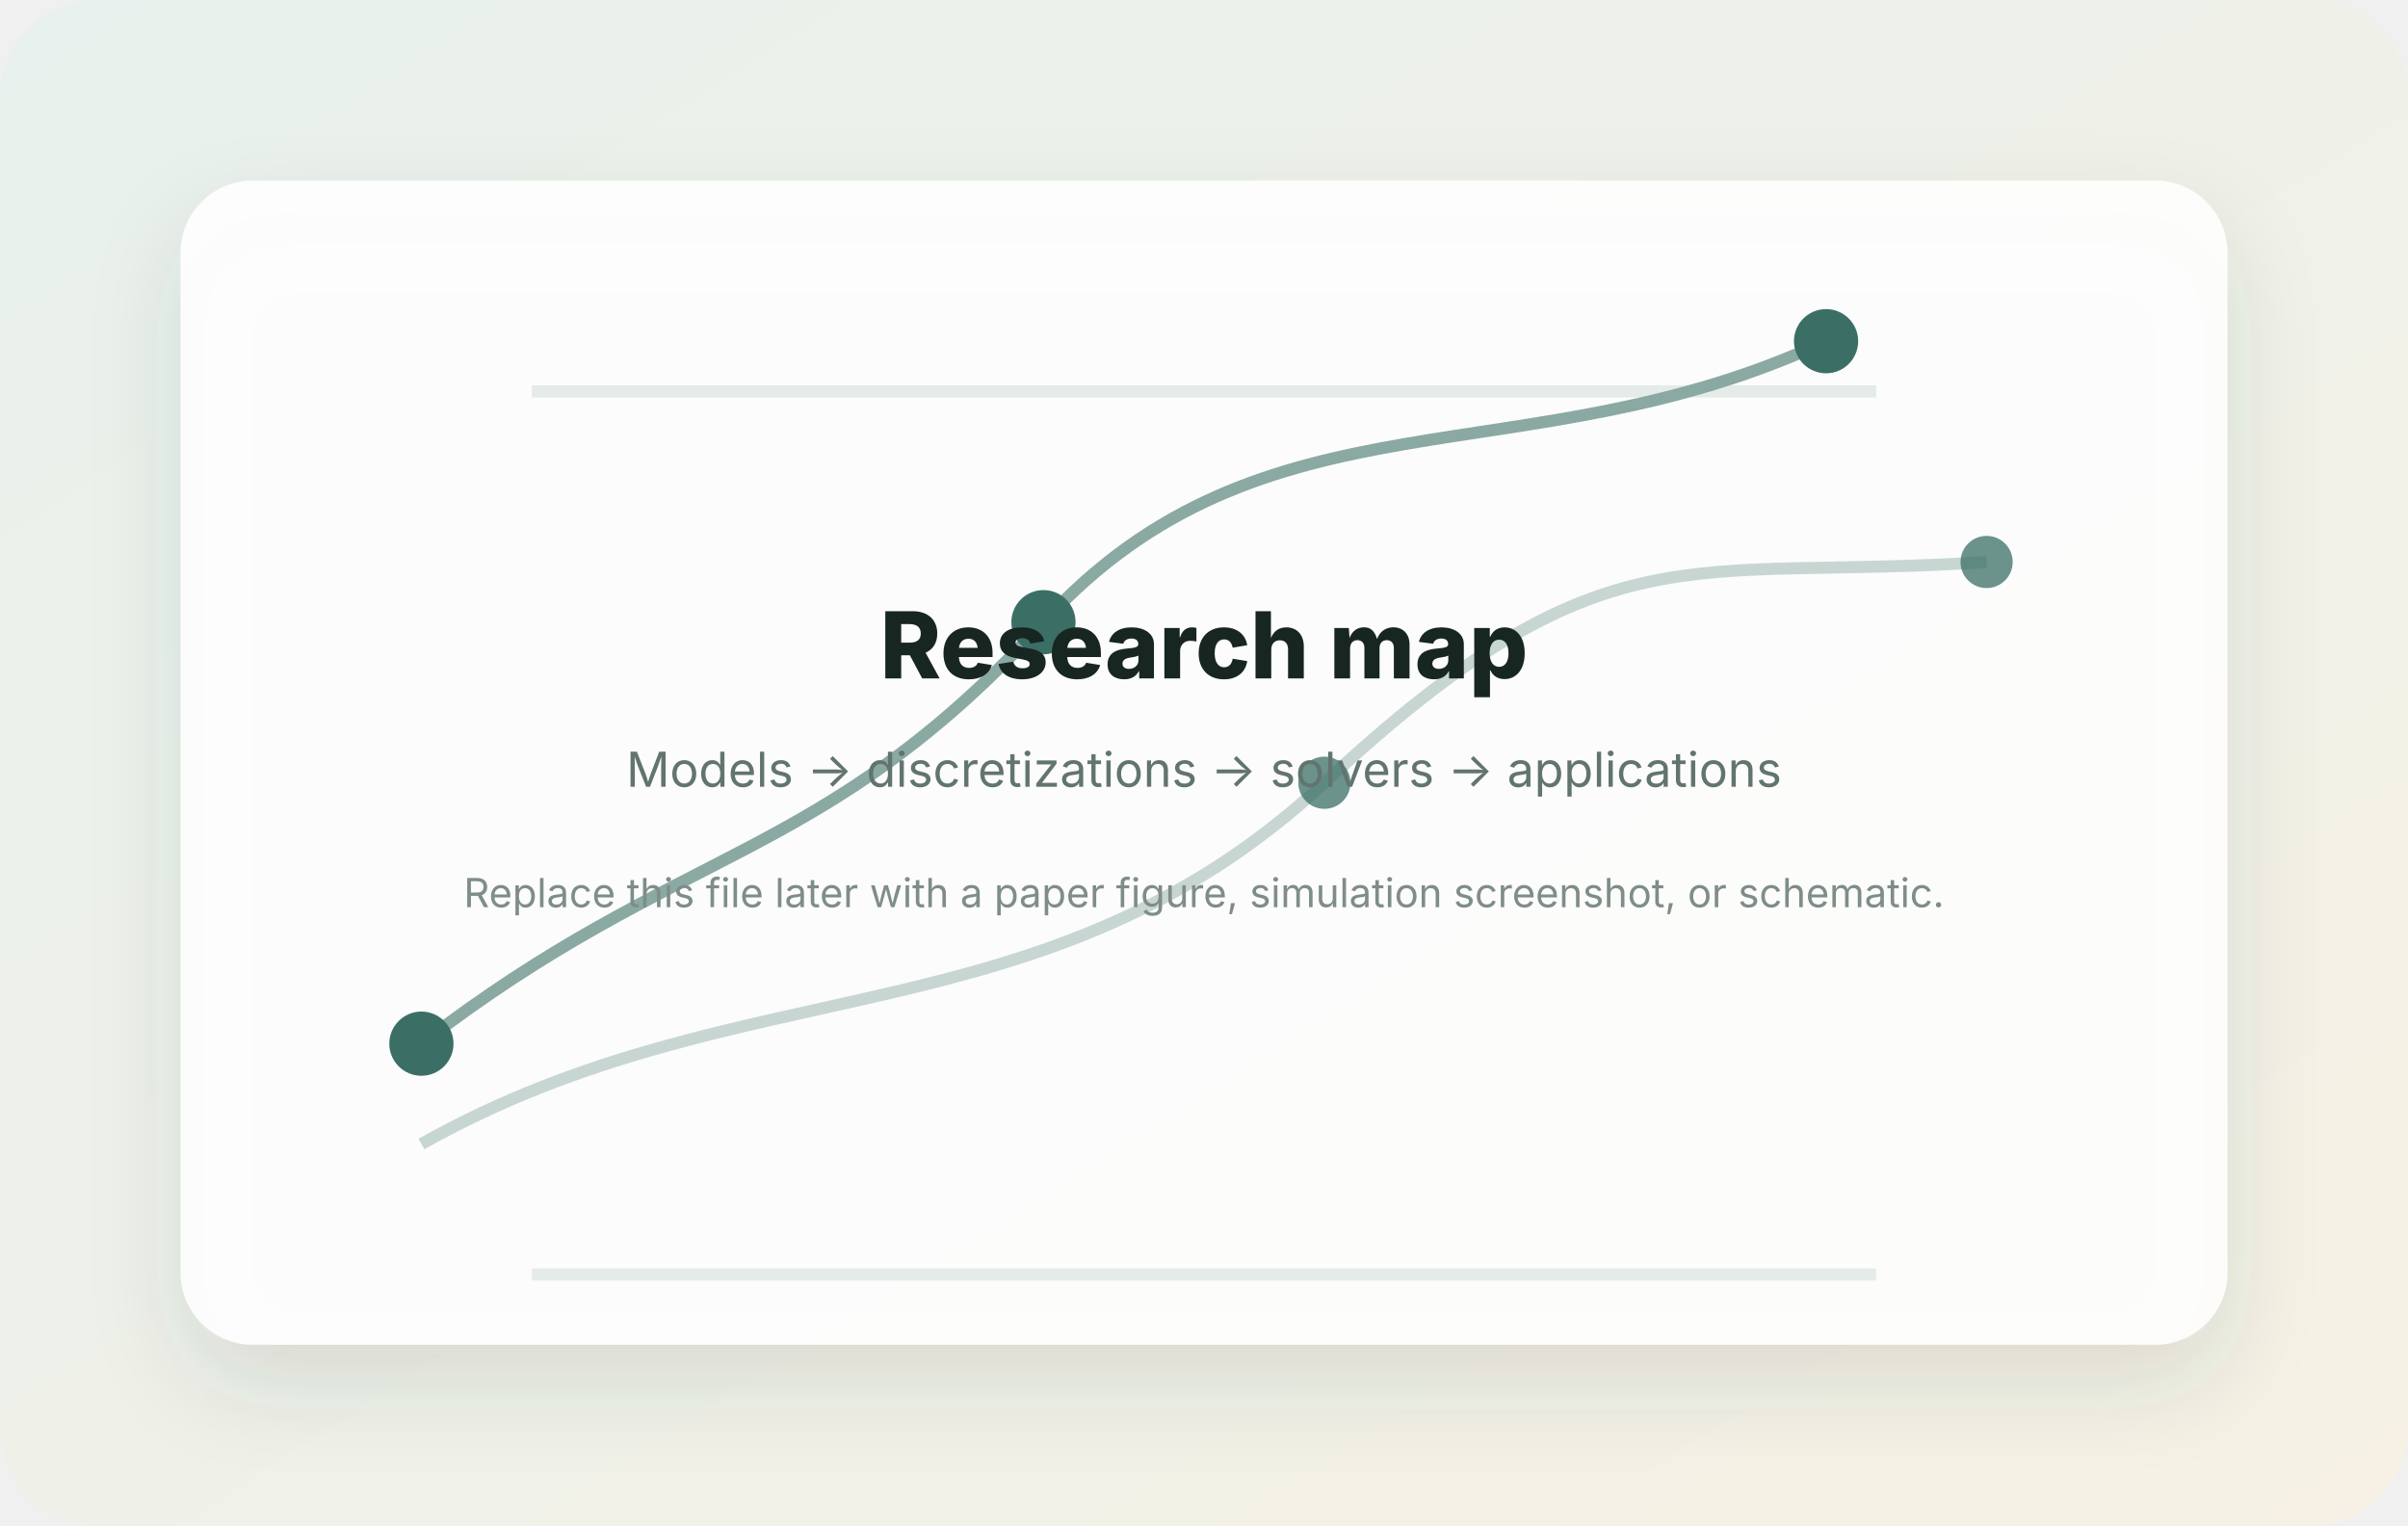
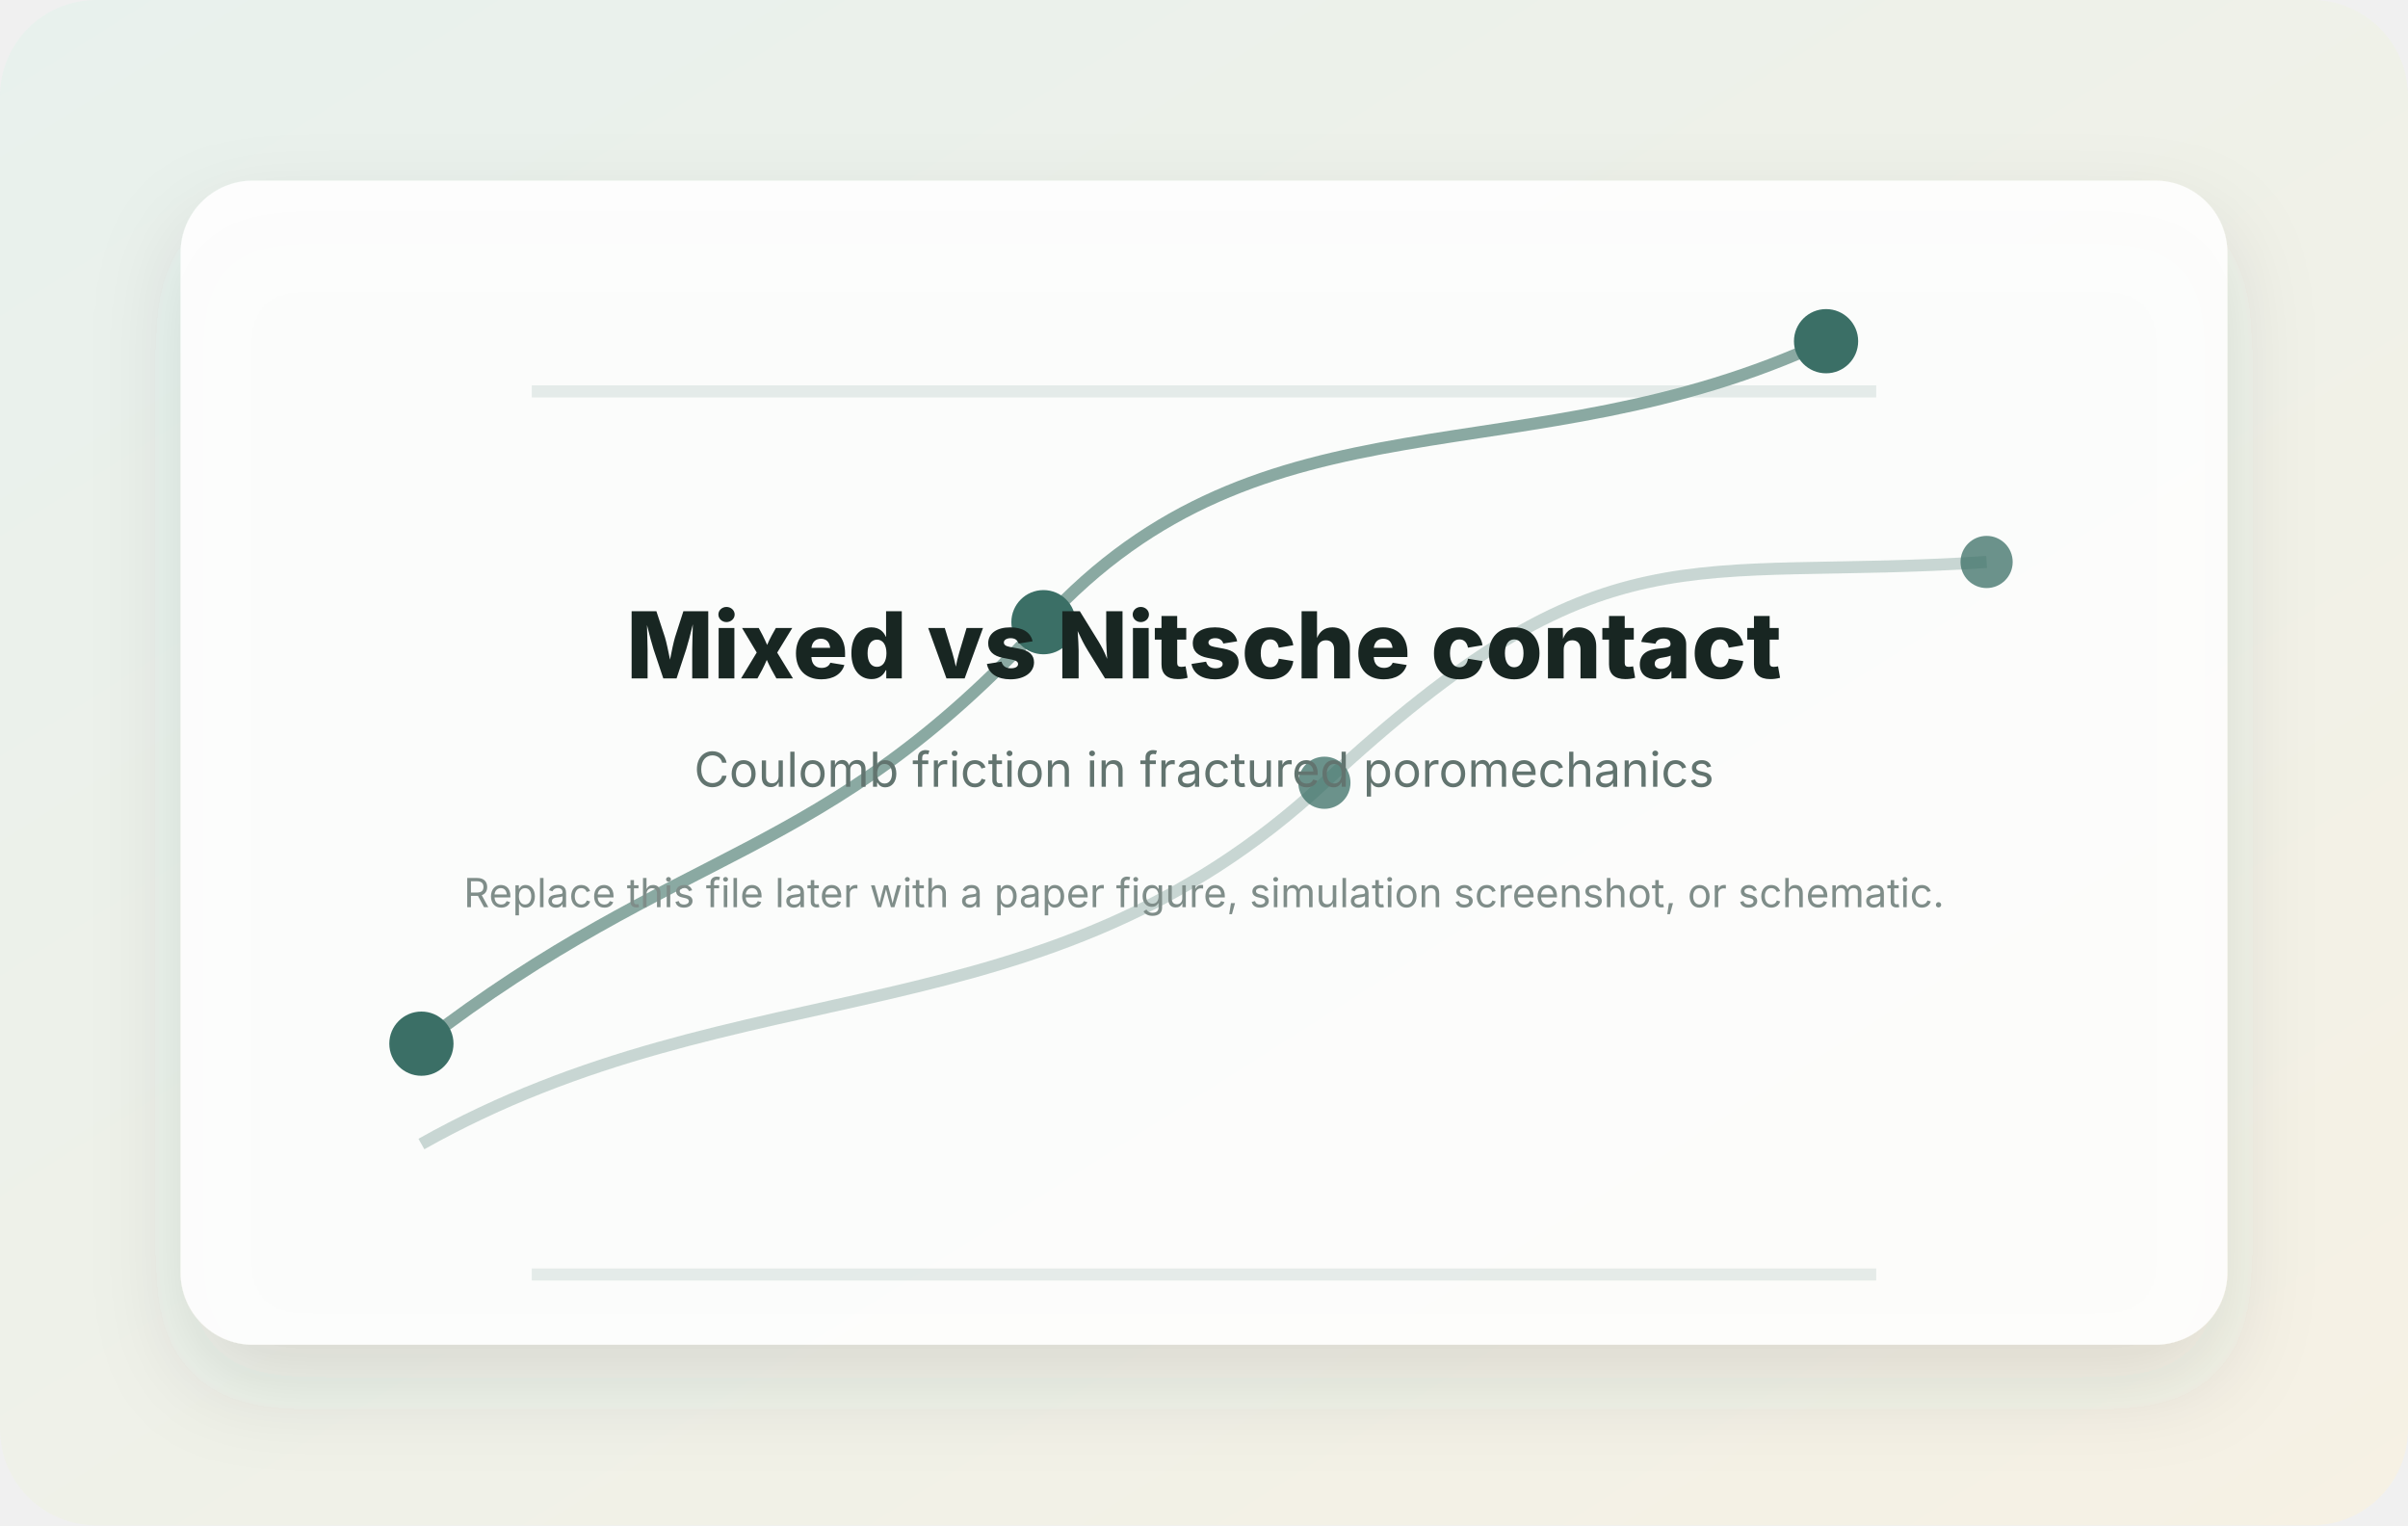
<svg xmlns="http://www.w3.org/2000/svg" width="1200" height="760" viewBox="0 0 1200 760" role="img" aria-labelledby="title desc">
  <defs>
    <linearGradient id="g" x1="0" x2="1" y1="0" y2="1">
      <stop offset="0" stop-color="#e8f1ed" />
      <stop offset="1" stop-color="#f6f1e4" />
    </linearGradient>
    <filter id="shadow" x="-20%" y="-20%" width="140%" height="140%">
      <feDropShadow dx="0" dy="20" stdDeviation="22" flood-color="#29433f" flood-opacity="0.14" />
    </filter>
  </defs>
  <rect width="1200" height="760" rx="48" fill="url(#g)" />
  <g filter="url(#shadow)">
    <rect x="90" y="90" width="1020" height="580" rx="36" fill="#ffffff" opacity="0.88" />
  </g>
  <g fill="none" stroke="#84a59d" stroke-width="6" opacity="0.95">
    <path d="M210 520 C340 420, 410 430, 520 310 S760 240, 910 170" />
    <path d="M210 570 C370 480, 520 520, 660 390 S840 290, 990 280" opacity="0.45" />
    <path d="M265 195 h670" opacity="0.20" />
    <path d="M265 635 h670" opacity="0.20" />
  </g>
  <g fill="#3b6f66">
    <circle cx="210" cy="520" r="16" />
    <circle cx="520" cy="310" r="16" />
    <circle cx="910" cy="170" r="16" />
    <circle cx="660" cy="390" r="13" opacity="0.75" />
    <circle cx="990" cy="280" r="13" opacity="0.75" />
  </g>
  <g font-family="ui-sans-serif, -apple-system, BlinkMacSystemFont, 'Segoe UI', sans-serif" text-anchor="middle">
-     <text x="600" y="338" font-size="46" font-weight="800" fill="#182622">Research map</text>
-     <text x="600" y="392" font-size="24" fill="#62746f">Models → discretizations → solvers → applications</text>
+     <text x="600" y="338" font-size="46" font-weight="800" fill="#182622">Mixed vs Nitsche contact</text>
+     <text x="600" y="392" font-size="24" fill="#62746f">Coulomb friction in fractured poromechanics</text>
    <text x="600" y="452" font-size="20" fill="#7f8d89">Replace this file later with a paper figure, simulation screenshot, or schematic.</text>
  </g>
</svg>
